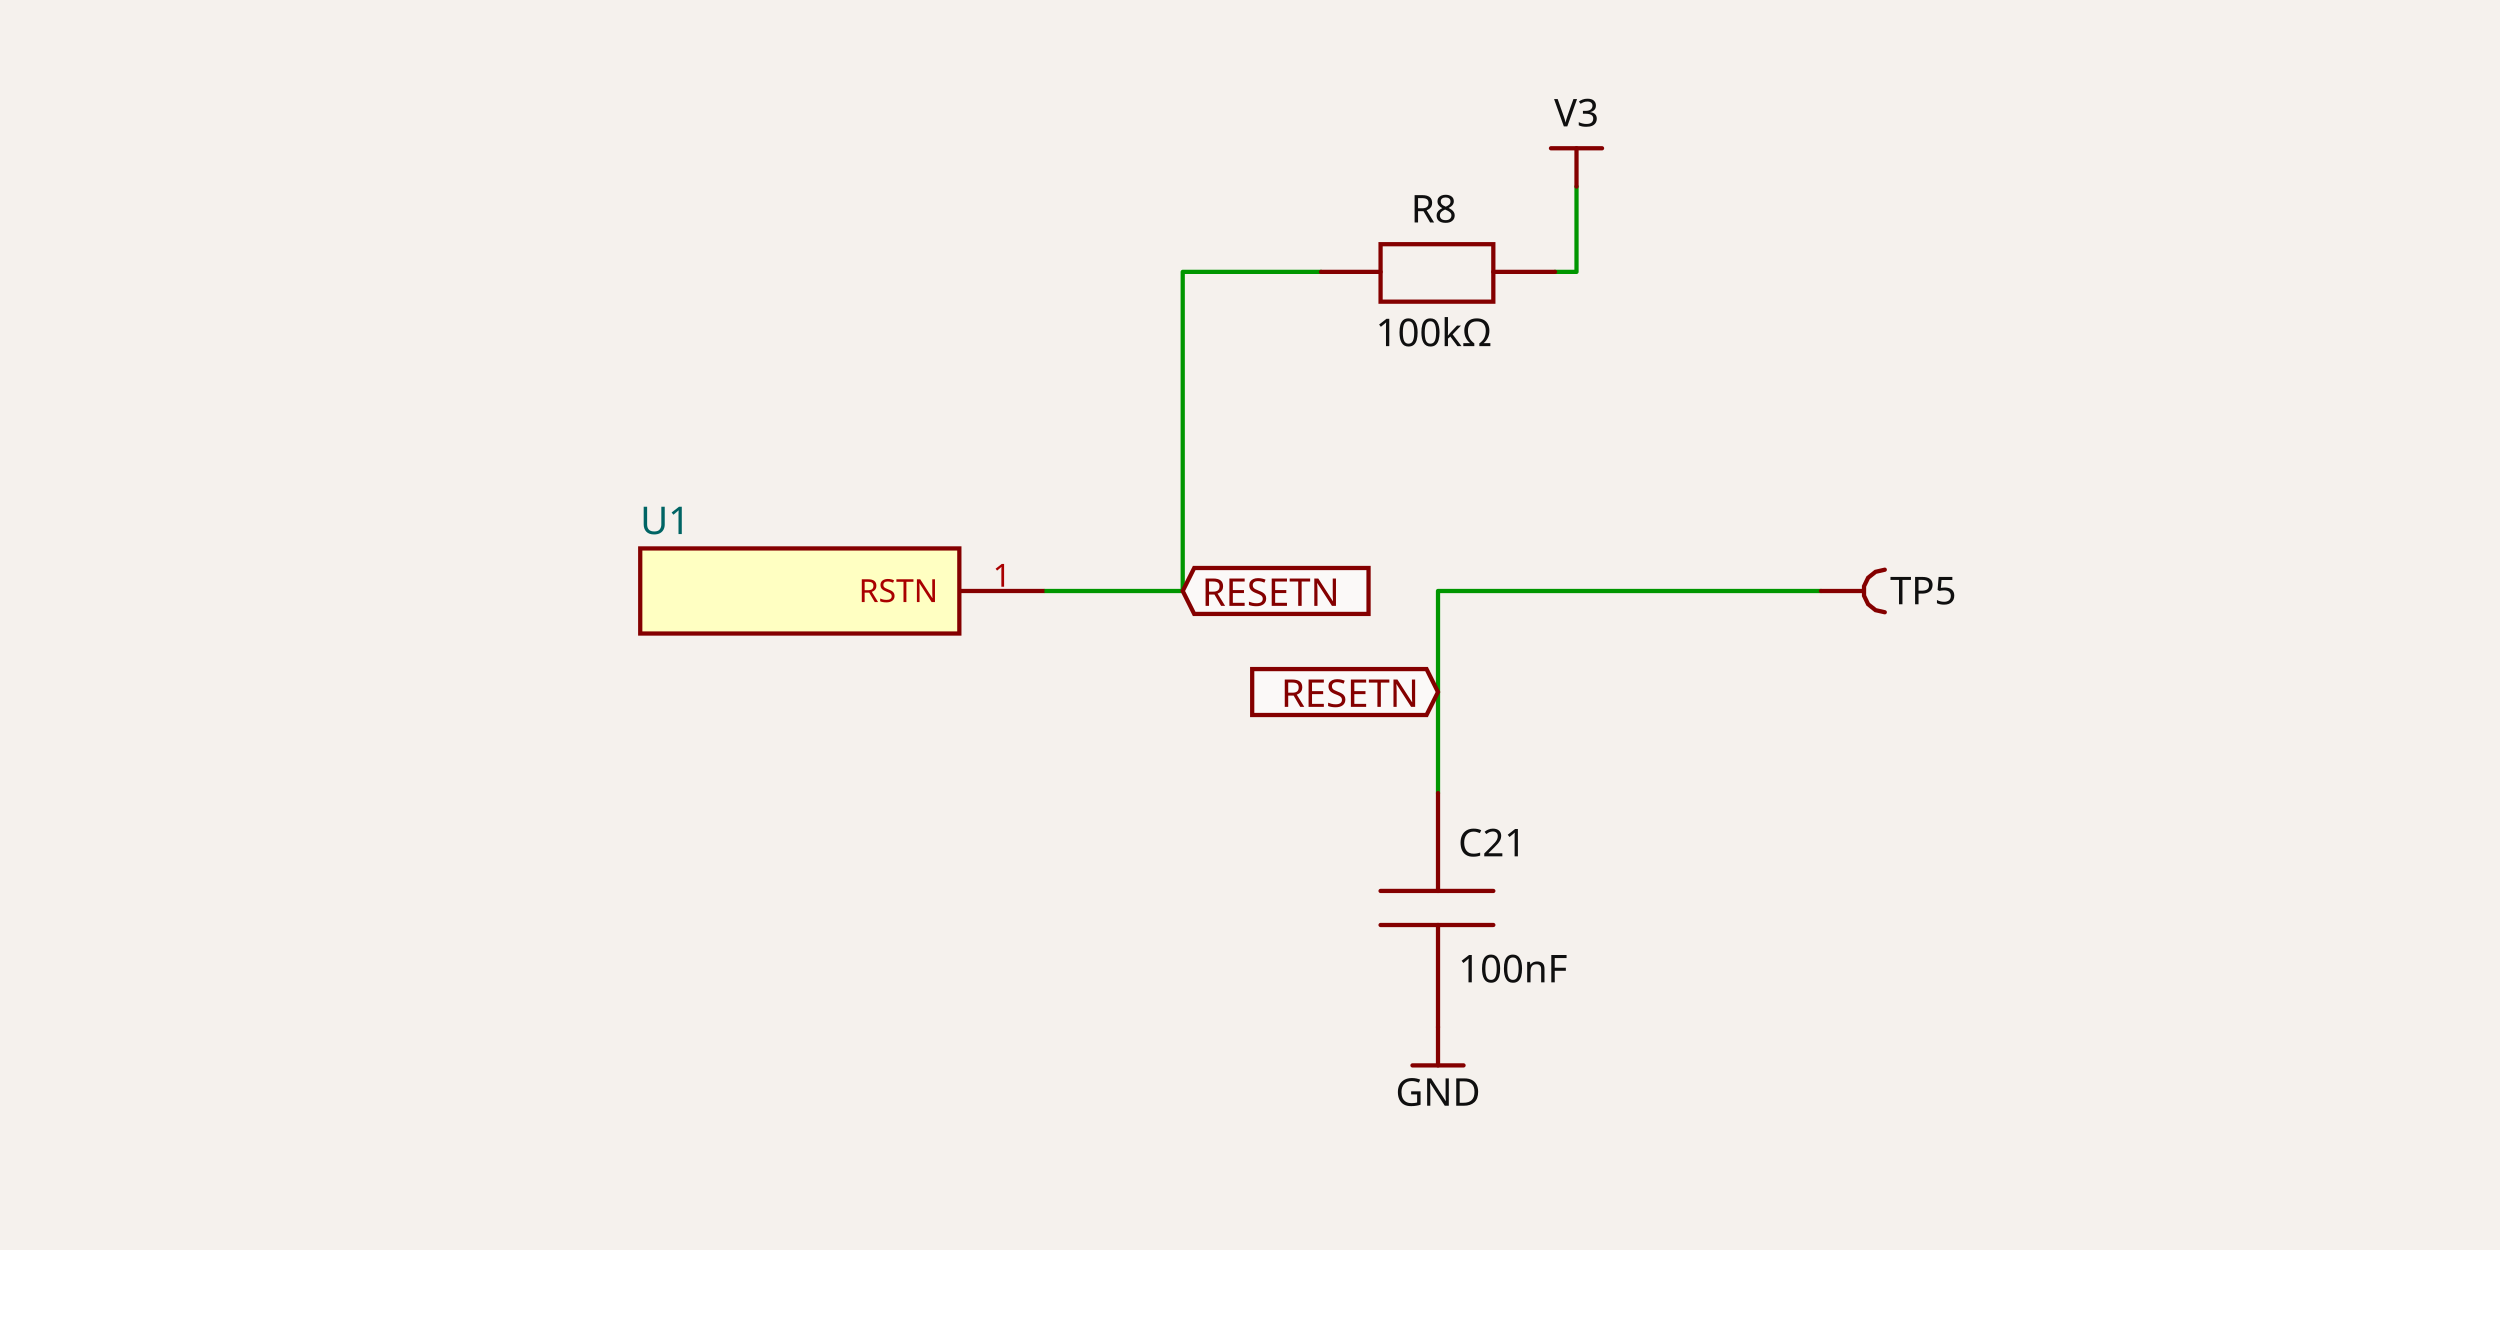
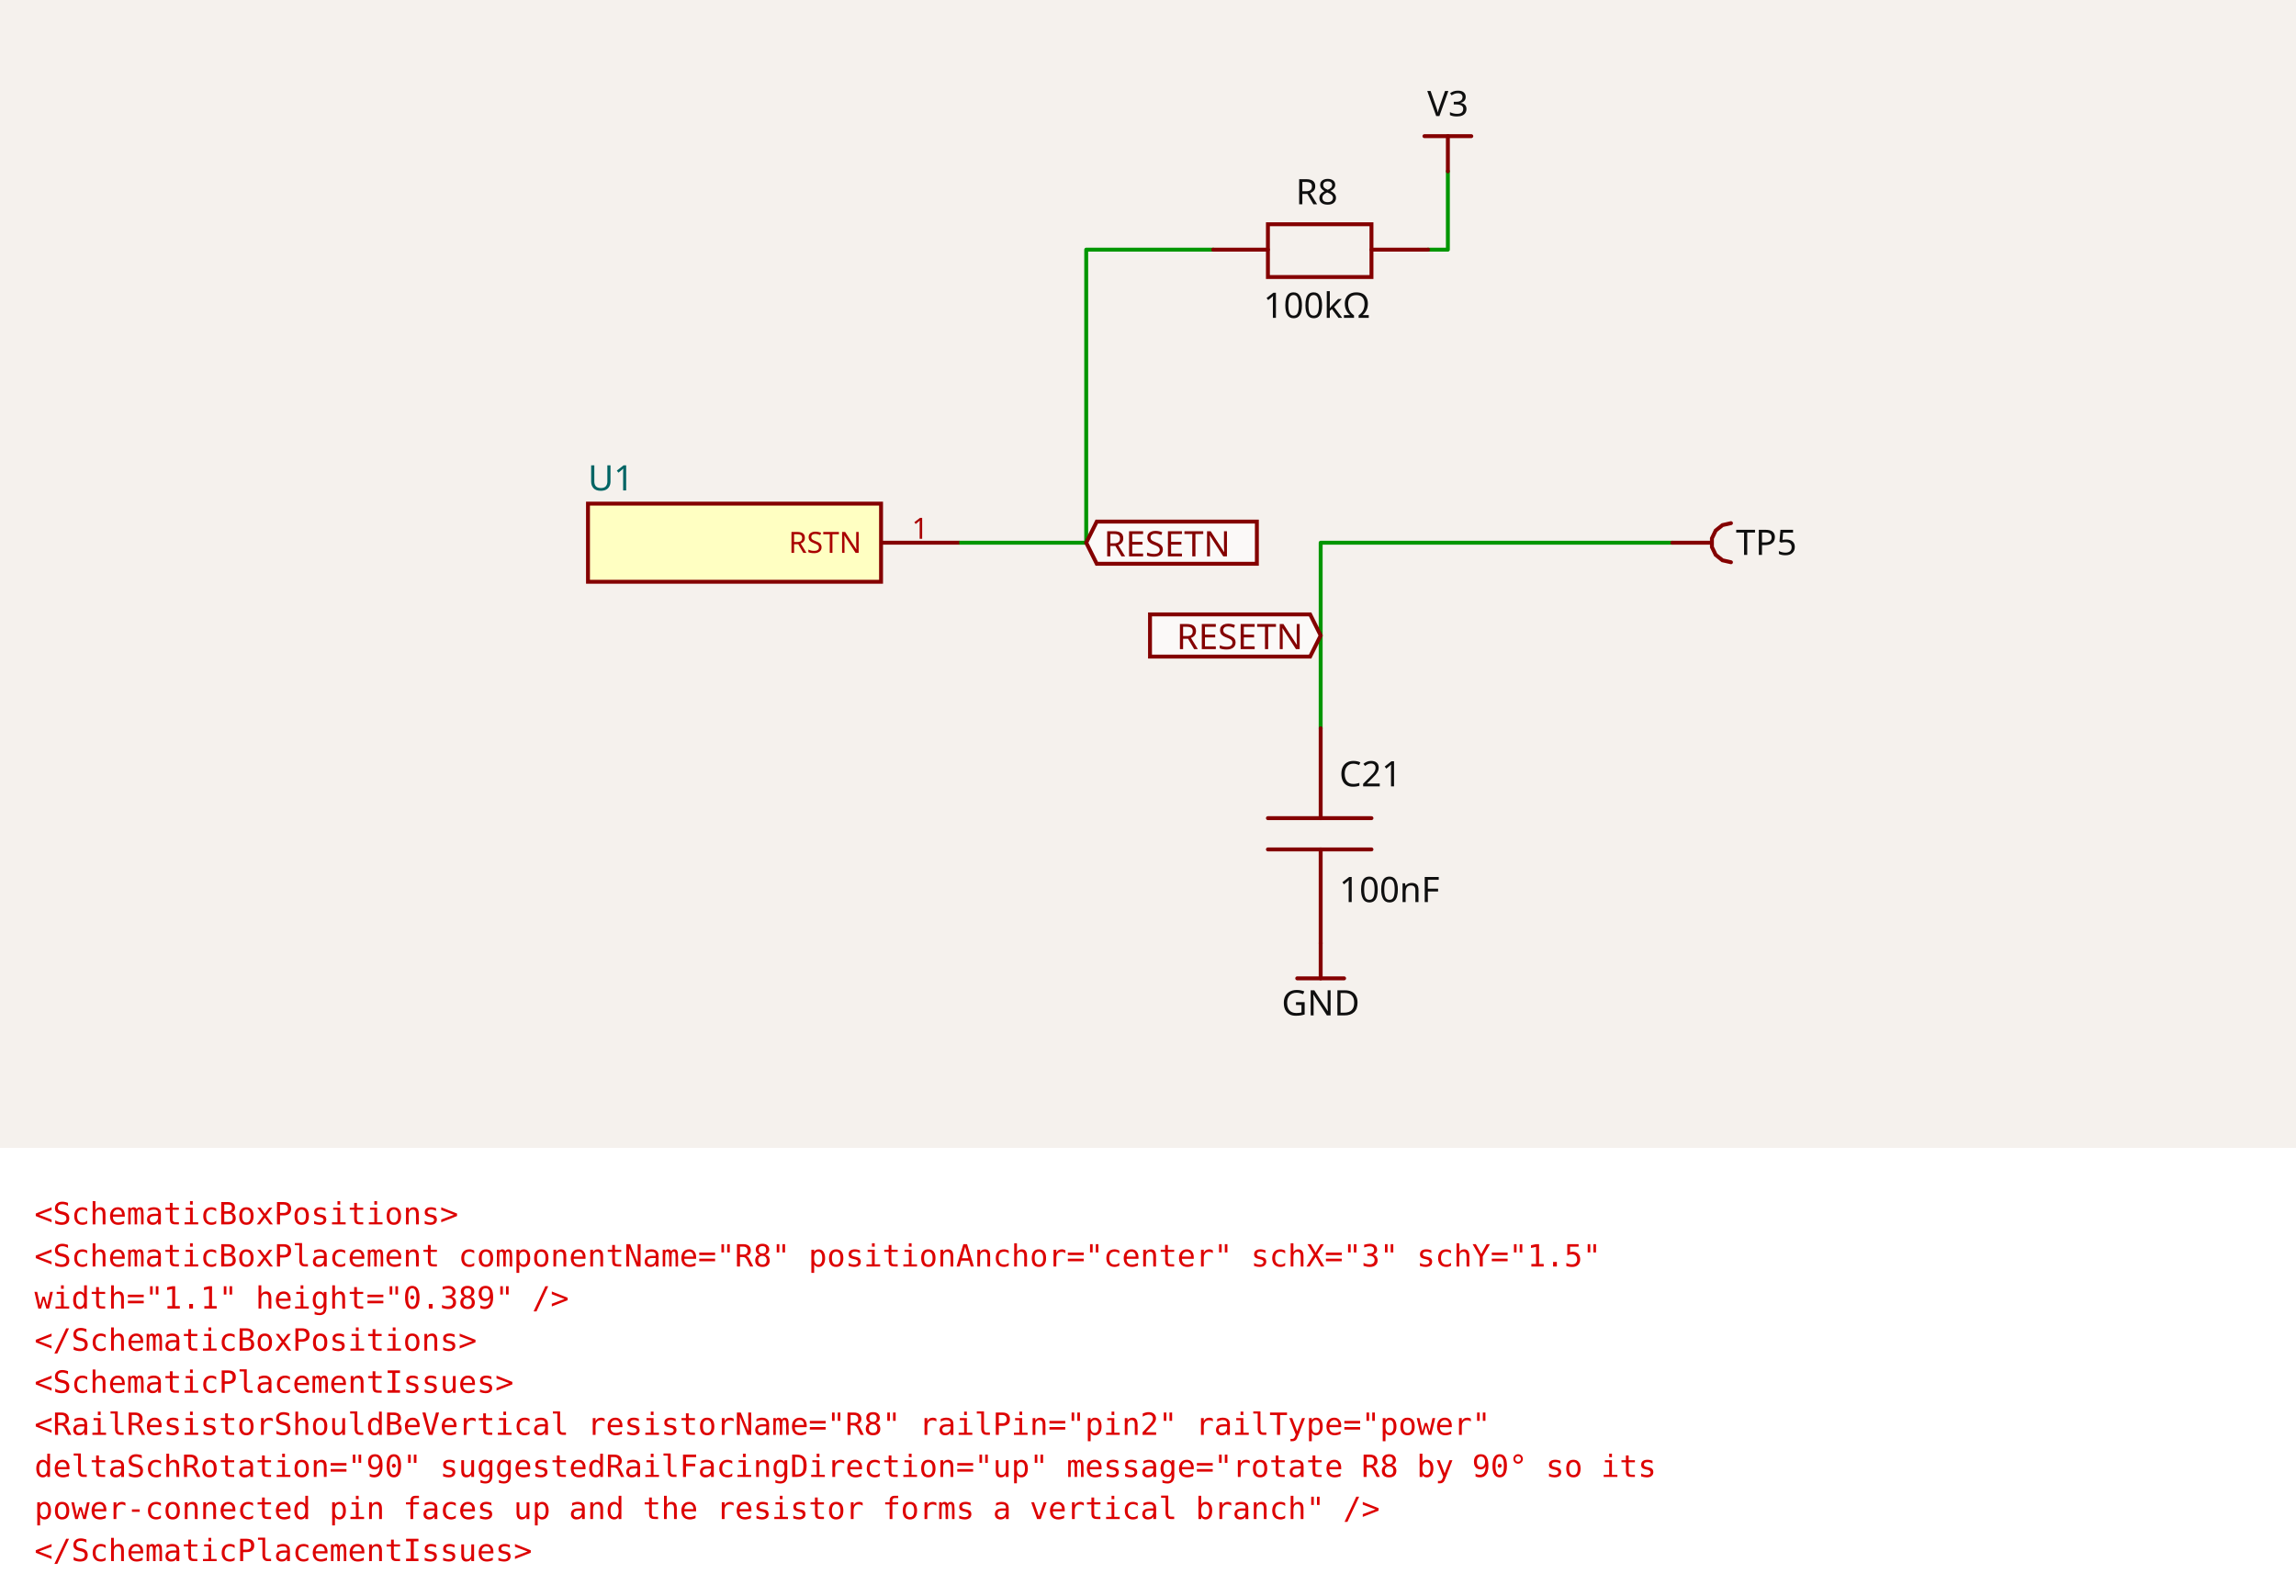
- <svg xmlns="http://www.w3.org/2000/svg" width="1200" height="636" viewBox="0 0 1200 636" role="img" aria-label="schematic analysis fixture">
+ <svg xmlns="http://www.w3.org/2000/svg" width="1200" height="834" viewBox="0 0 1200 834" role="img" aria-label="schematic analysis fixture">
  <g transform="translate(0, 0)">
    <style>
              .boundary { fill: rgb(245, 241, 237); }
              .schematic-boundary { fill: none; stroke: #fff; }
              .component { fill: none; stroke: rgb(132, 0, 0); }
              .chip { fill: rgb(255, 255, 194); stroke: rgb(132, 0, 0); }
              .component-pin { fill: none; stroke: rgb(132, 0, 0); }
              /* Basic per-trace hover fallback */
              .trace:hover {
                filter: invert(1);
              }
              .trace:hover .trace-crossing-outline {
                opacity: 0;
              }
              .trace:hover .trace-junction {
                filter: invert(1);
              }
              /* Net-hover highlighting: when a trace or its overlays are hovered,
                 invert color for all traces (base + overlays) sharing the same
                 subcircuit connectivity key. Also hide crossing outline during hover. */
              svg:has(:is(g.trace[data-subcircuit-connectivity-map-key="unnamedsubcircuitsubcircuit_source_group_0_connectivity_net0"], g.trace-overlays[data-subcircuit-connectivity-map-key="unnamedsubcircuitsubcircuit_source_group_0_connectivity_net0"]):hover) :is(g.trace[data-subcircuit-connectivity-map-key="unnamedsubcircuitsubcircuit_source_group_0_connectivity_net0"], g.trace-overlays[data-subcircuit-connectivity-map-key="unnamedsubcircuitsubcircuit_source_group_0_connectivity_net0"]) { filter: invert(1); }
svg:has(:is(g.trace[data-subcircuit-connectivity-map-key="unnamedsubcircuitsubcircuit_source_group_0_connectivity_net0"], g.trace-overlays[data-subcircuit-connectivity-map-key="unnamedsubcircuitsubcircuit_source_group_0_connectivity_net0"]):hover) g.trace-overlays[data-subcircuit-connectivity-map-key="unnamedsubcircuitsubcircuit_source_group_0_connectivity_net0"] .trace-crossing-outline { opacity: 0; }
svg:has(:is(g.trace[data-subcircuit-connectivity-map-key="unnamedsubcircuitsubcircuit_source_group_0_connectivity_net1"], g.trace-overlays[data-subcircuit-connectivity-map-key="unnamedsubcircuitsubcircuit_source_group_0_connectivity_net1"]):hover) :is(g.trace[data-subcircuit-connectivity-map-key="unnamedsubcircuitsubcircuit_source_group_0_connectivity_net1"], g.trace-overlays[data-subcircuit-connectivity-map-key="unnamedsubcircuitsubcircuit_source_group_0_connectivity_net1"]) { filter: invert(1); }
svg:has(:is(g.trace[data-subcircuit-connectivity-map-key="unnamedsubcircuitsubcircuit_source_group_0_connectivity_net1"], g.trace-overlays[data-subcircuit-connectivity-map-key="unnamedsubcircuitsubcircuit_source_group_0_connectivity_net1"]):hover) g.trace-overlays[data-subcircuit-connectivity-map-key="unnamedsubcircuitsubcircuit_source_group_0_connectivity_net1"] .trace-crossing-outline { opacity: 0; }
              .text { font-family: sans-serif; fill: rgb(0, 150, 0); }
              .pin-number { fill: rgb(169, 0, 0); }
              .port-label { fill: rgb(0, 100, 100); }
              .component-name { fill: rgb(0, 100, 100); }

            </style>
    <rect class="boundary" x="0" y="0" width="1200" height="600" />
    <g class="trace sch-trace" data-layer="base" data-circuit-json-type="schematic_trace" data-schematic-trace-id="schematic_trace_0" data-subcircuit-connectivity-map-key="unnamedsubcircuitsubcircuit_source_group_0_connectivity_net0">
      <path d="M 501.33 283.672 L 567.706 283.672 L 567.706 130.498 L 634.081 130.498" class="trace-invisible-hover-outline sch-trace-hitbox" stroke="rgb(0, 150, 0)" fill="none" stroke-width="16.339px" stroke-linecap="round" opacity="0" stroke-linejoin="round" />
      <path class="sch-trace-path" d="M 501.33 283.672 L 567.706 283.672 L 567.706 130.498 L 634.081 130.498" stroke="rgb(0, 150, 0)" fill="none" stroke-width="2.042px" stroke-linecap="round" stroke-linejoin="round" />
    </g>
    <g class="trace sch-trace" data-layer="base" data-circuit-json-type="schematic_trace" data-schematic-trace-id="schematic_trace_1" data-subcircuit-connectivity-map-key="unnamedsubcircuitsubcircuit_source_group_0_connectivity_net0">
      <path d="M 690.245 380.682 L 690.245 283.672 L 874.054 283.672" class="trace-invisible-hover-outline sch-trace-hitbox" stroke="rgb(0, 150, 0)" fill="none" stroke-width="16.339px" stroke-linecap="round" opacity="0" stroke-linejoin="round" />
      <path class="sch-trace-path" d="M 690.245 380.682 L 690.245 283.672 L 874.054 283.672" stroke="rgb(0, 150, 0)" fill="none" stroke-width="2.042px" stroke-linecap="round" stroke-linejoin="round" />
    </g>
    <g class="trace sch-trace" data-layer="base" data-circuit-json-type="schematic_trace" data-schematic-trace-id="schematic_trace_2" data-subcircuit-connectivity-map-key="unnamedsubcircuitsubcircuit_source_group_0_connectivity_net1">
      <path d="M 746.409 130.498 L 756.723 130.498 L 756.723 89.549" class="trace-invisible-hover-outline sch-trace-hitbox" stroke="rgb(0, 150, 0)" fill="none" stroke-width="16.339px" stroke-linecap="round" opacity="0" stroke-linejoin="round" />
      <path class="sch-trace-path" d="M 746.409 130.498 L 756.723 130.498 L 756.723 89.549" stroke="rgb(0, 150, 0)" fill="none" stroke-width="2.042px" stroke-linecap="round" stroke-linejoin="round" />
    </g>
    <g class="trace-overlays sch-trace-overlays" data-layer="overlay" data-circuit-json-type="schematic_trace" data-schematic-trace-id="schematic_trace_0" data-subcircuit-connectivity-map-key="unnamedsubcircuitsubcircuit_source_group_0_connectivity_net0" />
    <g class="trace-overlays sch-trace-overlays" data-layer="overlay" data-circuit-json-type="schematic_trace" data-schematic-trace-id="schematic_trace_1" data-subcircuit-connectivity-map-key="unnamedsubcircuitsubcircuit_source_group_0_connectivity_net0" />
    <g class="trace-overlays sch-trace-overlays" data-layer="overlay" data-circuit-json-type="schematic_trace" data-schematic-trace-id="schematic_trace_2" data-subcircuit-connectivity-map-key="unnamedsubcircuitsubcircuit_source_group_0_connectivity_net1" />
    <g class="sch-component" data-circuit-json-type="schematic_component" data-schematic-component-id="schematic_component_0">
      <rect class="component chip sch-component-body" x="307.31" y="263.248" width="153.174" height="40.846" stroke-width="2.042px" fill="rgb(255, 255, 194)" stroke="rgb(132, 0, 0)" />
      <rect class="component-overlay sch-component-overlay" x="307.31" y="263.248" width="153.174" height="40.846" fill="transparent" />
      <text class="sch-text" x="307.31" y="317.37" fill="#006464" text-anchor="start" dominant-baseline="middle" font-family="sans-serif" font-size="18.381px" transform="rotate(0, 307.3098, 317.3699)" />
      <text class="sch-text" x="307.31" y="249.973" fill="#006464" text-anchor="start" dominant-baseline="middle" font-family="sans-serif" font-size="18.381px" transform="rotate(0, 307.3098, 249.9733)">U1</text>
      <line class="component-pin sch-component-pin sch-port-line" x1="460.484" y1="283.672" x2="501.33" y2="283.672" stroke-width="2.042px" />
      <g class="sch-port" data-schematic-port-id="source_port_0">
        <rect x="499.288" y="281.629" width="4.085" height="4.085" opacity="0" />
      </g>
      <text class="pin-number sch-pin-number" x="480.907" y="281.629" style="font-family: sans-serif;" fill="rgb(169, 0, 0)" text-anchor="middle" dominant-baseline="auto" font-size="15.317px" transform="">1</text>
      <text class="pin-number sch-pin-label" x="450.272" y="283.672" style="font-family: sans-serif;" fill="rgb(169, 0, 0)" text-anchor="end" dominant-baseline="middle" font-size="15.317px" transform="">RSTN</text>
    </g>
    <g class="sch-component" data-circuit-json-type="schematic_component" data-schematic-component-id="schematic_component_1">
      <rect class="component-overlay sch-component-overlay" x="634.081" y="117.222" width="112.328" height="27.571" fill="transparent" />
      <path class="sch-component-symbol-path" d="M 634.081 130.498 L 662.674 130.498" stroke="rgb(132, 0, 0)" fill="none" stroke-width="2.042px" stroke-linecap="round" />
      <path class="sch-component-symbol-path" d="M 716.795 130.498 L 746.409 130.498" stroke="rgb(132, 0, 0)" fill="none" stroke-width="2.042px" stroke-linecap="round" />
      <path class="sch-component-symbol-path" d="M 690.245 117.222 L 716.795 117.222 L 716.795 144.794 L 662.674 144.794 L 662.674 117.222 L 690.245 117.222" stroke="rgb(132, 0, 0)" fill="none" stroke-width="2.042px" stroke-linecap="round" />
      <text class="sch-component-name sch-component-text" x="688.203" y="112.172" stroke="rgb(245, 241, 237)" stroke-width="2.042px" paint-order="stroke" fill="rgb(15, 15, 15)" font-family="sans-serif" text-anchor="middle" dominant-baseline="ideographic" font-size="18.381px">R8</text>
      <text class="sch-component-text" x="688.203" y="151.886" fill="rgb(15, 15, 15)" font-family="sans-serif" text-anchor="middle" dominant-baseline="hanging" font-size="18.381px">100kΩ</text>
    </g>
    <g class="sch-component" data-circuit-json-type="schematic_component" data-schematic-component-id="schematic_component_2">
      <rect class="component-overlay sch-component-overlay" x="662.674" y="380.682" width="54.122" height="112.328" fill="transparent" />
      <path class="sch-component-symbol-path" d="M 690.245 493.01 L 690.245 443.994" stroke="rgb(132, 0, 0)" fill="none" stroke-width="2.042px" stroke-linecap="round" />
      <path class="sch-component-symbol-path" d="M 690.245 427.655 L 690.245 380.682" stroke="rgb(132, 0, 0)" fill="none" stroke-width="2.042px" stroke-linecap="round" />
      <path class="sch-component-symbol-path" d="M 716.795 443.994 L 662.674 443.994" stroke="rgb(132, 0, 0)" fill="none" stroke-width="2.042px" stroke-linecap="round" />
      <path class="sch-component-symbol-path" d="M 716.795 427.655 L 662.674 427.655" stroke="rgb(132, 0, 0)" fill="none" stroke-width="2.042px" stroke-linecap="round" />
      <text class="sch-component-name sch-component-text" x="699.946" y="416.423" stroke="rgb(245, 241, 237)" stroke-width="2.042px" paint-order="stroke" fill="rgb(15, 15, 15)" font-family="sans-serif" text-anchor="start" dominant-baseline="ideographic" font-size="18.381px">C21</text>
      <text class="sch-component-text" x="699.946" y="457.269" fill="rgb(15, 15, 15)" font-family="sans-serif" text-anchor="start" dominant-baseline="hanging" font-size="18.381px">100nF</text>
    </g>
    <g class="sch-component" data-circuit-json-type="schematic_component" data-schematic-component-id="schematic_component_3">
      <rect class="component-overlay sch-component-overlay" x="874.054" y="273.46" width="30.635" height="20.423" fill="transparent" />
      <path class="sch-component-symbol-path" d="M 874.054 283.672 L 894.477 283.672" stroke="rgb(132, 0, 0)" fill="none" stroke-width="2.042px" stroke-linecap="round" />
      <path class="sch-component-symbol-path" d="M 904.689 273.46 L 900.258 274.471 L 896.705 277.305 L 894.733 281.399 L 894.733 285.944 L 896.705 290.038 L 900.258 292.872 L 904.689 293.883" stroke="rgb(132, 0, 0)" fill="none" stroke-width="2.042px" stroke-linecap="round" />
      <text class="sch-component-name sch-component-text" x="907.242" y="283.672" stroke="rgb(245, 241, 237)" stroke-width="2.042px" paint-order="stroke" fill="rgb(15, 15, 15)" font-family="sans-serif" text-anchor="start" dominant-baseline="middle" font-size="18.381px">TP5</text>
    </g>
    <g class="schematic-port-hover sch-port-hover" data-schematic-port-id="source_port_0">
      <circle cx="501.33" cy="283.672" r="4.085" fill="red" opacity="0" />
    </g>
    <g class="schematic-port-hover sch-port-hover" data-schematic-port-id="source_port_1">
      <circle cx="634.081" cy="130.498" r="4.085" fill="red" opacity="0" />
    </g>
    <g class="schematic-port-hover sch-port-hover" data-schematic-port-id="source_port_2">
      <circle cx="746.409" cy="130.498" r="4.085" fill="red" opacity="0" />
    </g>
    <g class="schematic-port-hover sch-port-hover" data-schematic-port-id="source_port_3">
      <circle cx="690.245" cy="380.682" r="4.085" fill="red" opacity="0" />
    </g>
    <g class="schematic-port-hover sch-port-hover" data-schematic-port-id="source_port_4">
      <circle cx="690.245" cy="493.01" r="4.085" fill="red" opacity="0" />
    </g>
    <g class="schematic-port-hover sch-port-hover" data-schematic-port-id="source_port_5">
      <circle cx="874.054" cy="283.672" r="4.085" fill="red" opacity="0" />
    </g>
    <path class="net-label sch-net-label" d="     M 567.706,283.672     L 573.22,272.643     L 656.901,272.643     L 656.901,294.7     L 573.22,294.7     Z   " fill="rgba(255, 255, 255, 0.6)" stroke="rgb(132, 0, 0)" stroke-width="2.042px" />
    <text class="net-label-text sch-net-label-text" x="576.896" y="283.672" fill="rgb(132, 0, 0)" text-anchor="start" dominant-baseline="central" font-family="sans-serif" font-variant-numeric="tabular-nums" font-size="18.381px" transform="">RESETN</text>
    <path class="net-label sch-net-label" d="     M 690.245,332.177     L 684.731,343.205     L 601.05,343.205     L 601.05,321.148     L 684.731,321.148     Z   " fill="rgba(255, 255, 255, 0.6)" stroke="rgb(132, 0, 0)" stroke-width="2.042px" />
    <text class="net-label-text sch-net-label-text" x="681.055" y="332.177" fill="rgb(132, 0, 0)" text-anchor="end" dominant-baseline="central" font-family="sans-serif" font-variant-numeric="tabular-nums" font-size="18.381px" transform="">RESETN</text>
    <rect class="component-overlay sch-component-overlay sch-net-label-overlay" x="744.469" y="71.168" width="24.508" height="18.381" fill="transparent" />
    <path class="sch-net-label-symbol-path" d="M 768.977 71.168 L 744.469 71.168" stroke="rgb(132, 0, 0)" fill="none" stroke-width="2.042px" stroke-linecap="round" />
    <path class="sch-net-label-symbol-path" d="M 756.723 71.168 L 756.723 89.549" stroke="rgb(132, 0, 0)" fill="none" stroke-width="2.042px" stroke-linecap="round" />
    <text class="sch-net-label-symbol-text" x="756.723" y="66.062" fill="rgb(15, 15, 15)" font-family="sans-serif" text-anchor="middle" dominant-baseline="ideographic" font-size="18.381px">V3</text>
    <rect class="component-overlay sch-component-overlay sch-net-label-overlay" x="677.991" y="493.01" width="24.508" height="18.381" fill="transparent" />
    <path class="sch-net-label-symbol-path" d="M 677.991 511.39 L 702.499 511.39" stroke="rgb(132, 0, 0)" fill="none" stroke-width="2.042px" stroke-linecap="round" />
    <path class="sch-net-label-symbol-path" d="M 690.245 511.39 L 690.245 493.01" stroke="rgb(132, 0, 0)" fill="none" stroke-width="2.042px" stroke-linecap="round" />
    <text class="sch-net-label-symbol-text" x="690.245" y="516.496" fill="rgb(15, 15, 15)" font-family="sans-serif" text-anchor="middle" dominant-baseline="hanging" font-size="18.381px">GND</text>
  </g>
  <g transform="translate(0, 600) scale(1, 1) translate(0, 0)">
    <rect width="100%" height="100%" fill="#fff" />
    <text x="18" y="40" fill="#d00" font-family="Menlo, Consolas, monospace" font-size="16">
- </text>
+       <tspan x="18" dy="0">&lt;SchematicBoxPositions&gt;</tspan>
+       <tspan x="18" dy="22">&lt;SchematicBoxPlacement componentName="R8" positionAnchor="center" schX="3" schY="1.5"</tspan>
+       <tspan x="18" dy="22">  width="1.1" height="0.389" /&gt;</tspan>
+       <tspan x="18" dy="22">&lt;/SchematicBoxPositions&gt;</tspan>
+       <tspan x="18" dy="22">&lt;SchematicPlacementIssues&gt;</tspan>
+       <tspan x="18" dy="22">&lt;RailResistorShouldBeVertical resistorName="R8" railPin="pin2" railType="power"</tspan>
+       <tspan x="18" dy="22">  deltaSchRotation="90" suggestedRailFacingDirection="up" message="rotate R8 by 90° so its</tspan>
+       <tspan x="18" dy="22">  power-connected pin faces up and the resistor forms a vertical branch" /&gt;</tspan>
+       <tspan x="18" dy="22">&lt;/SchematicPlacementIssues&gt;</tspan>
+     </text>
  </g>
</svg>
